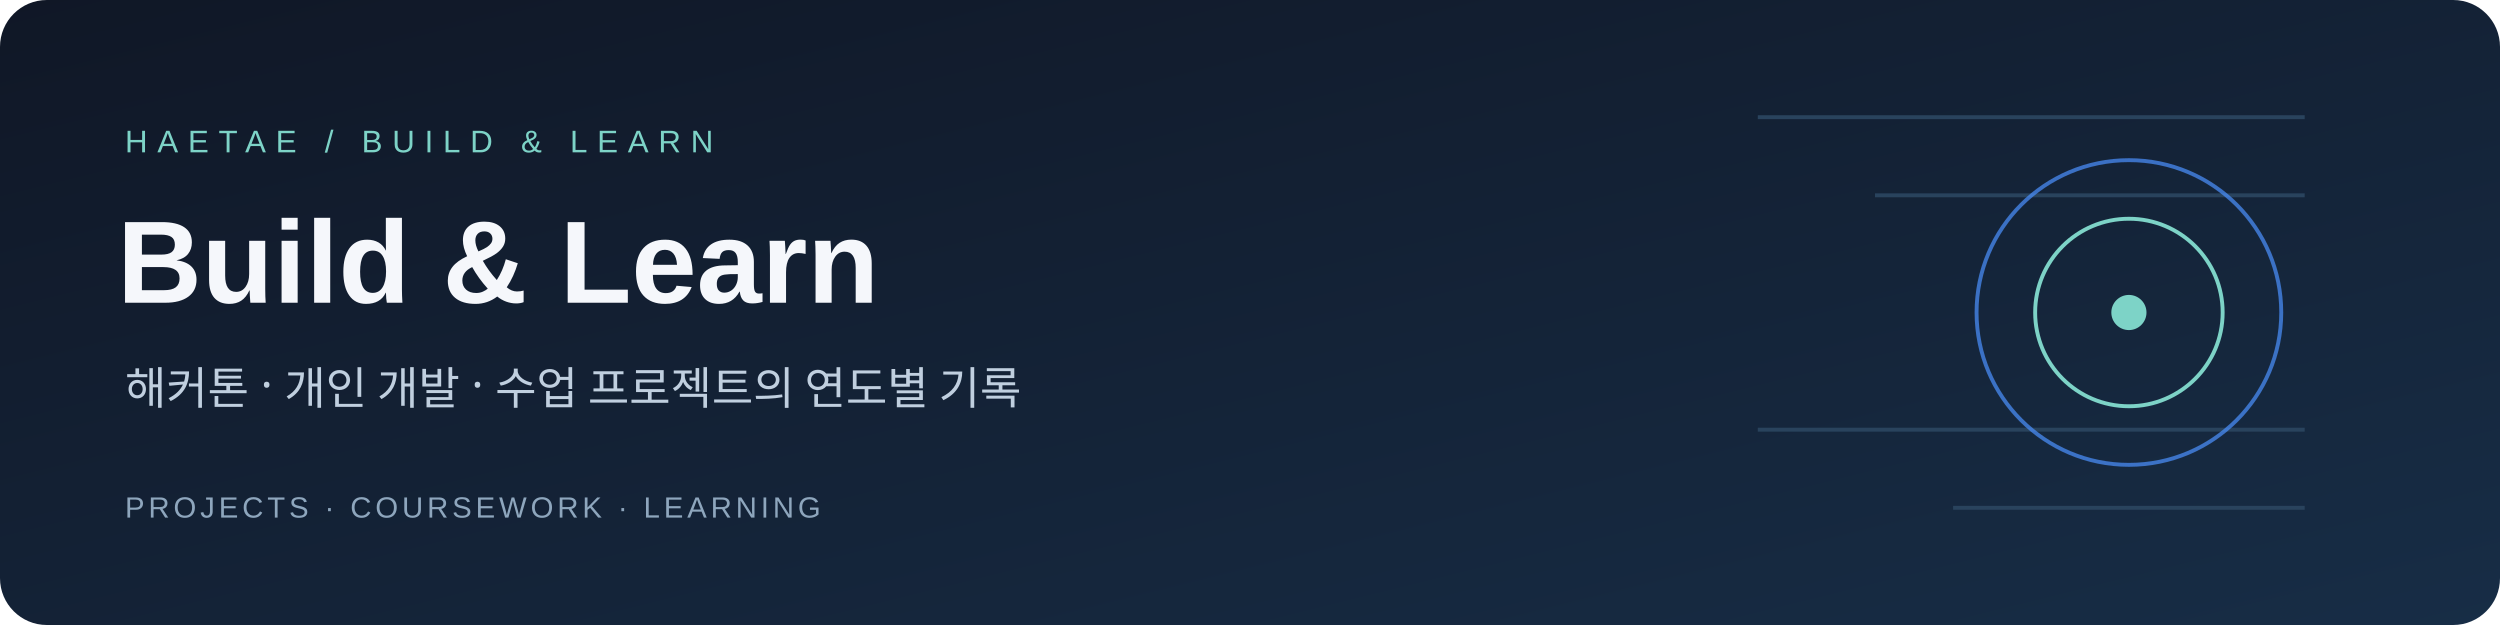
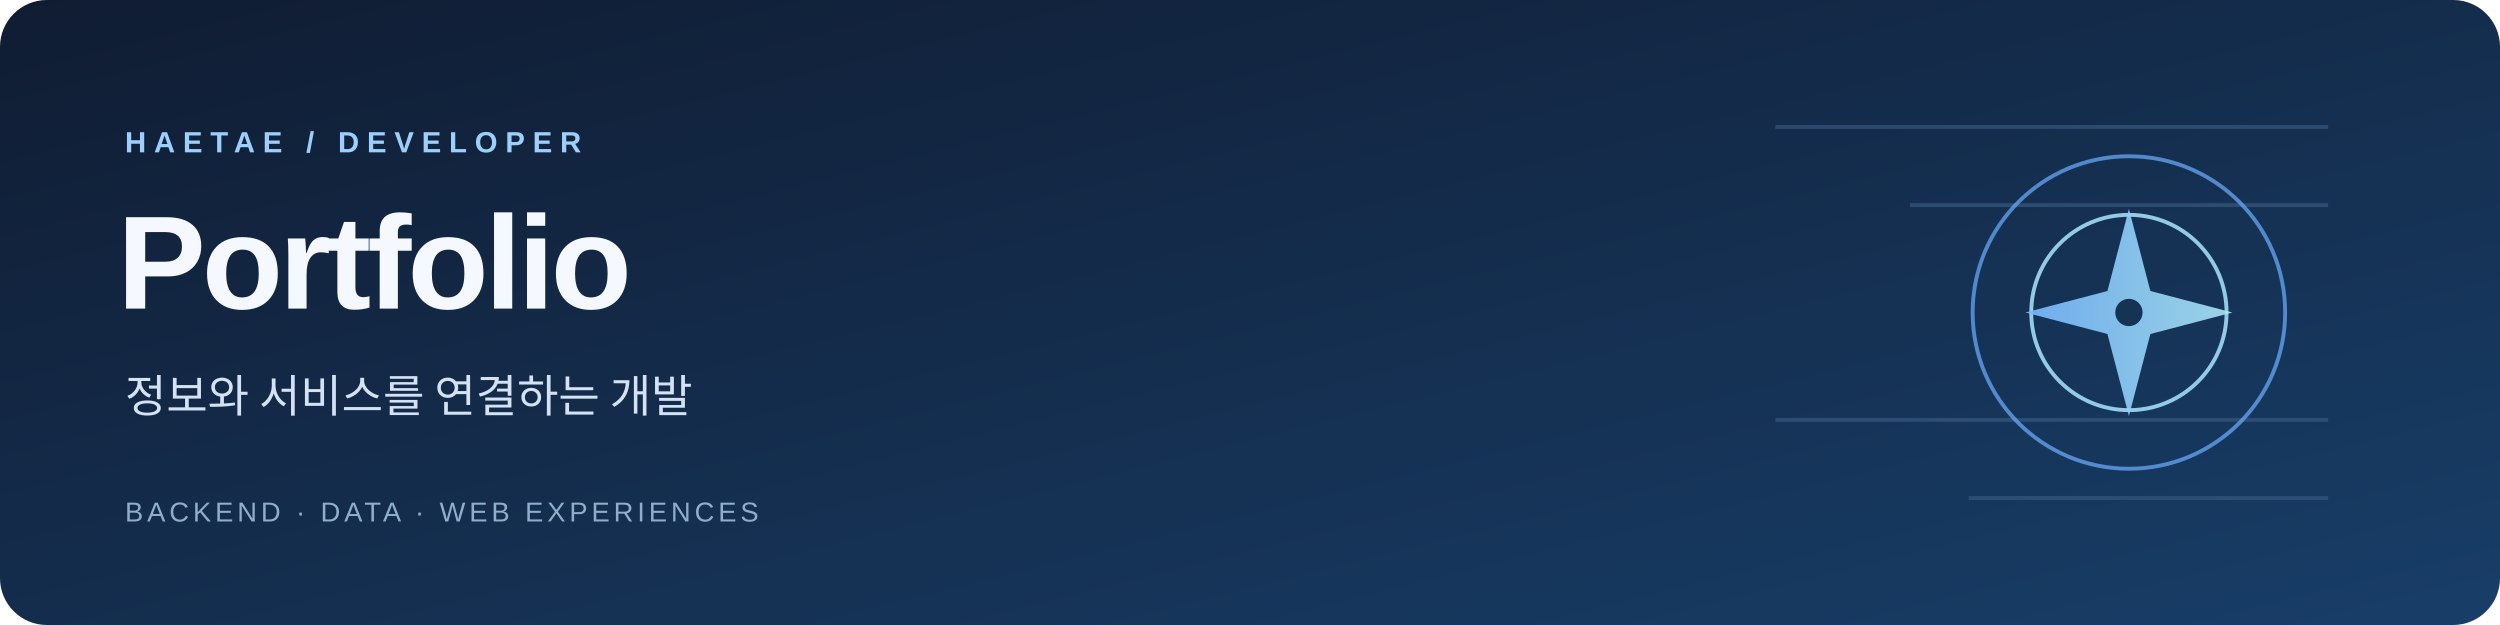
<svg xmlns="http://www.w3.org/2000/svg" width="1280" height="320" viewBox="0 0 1280 320" role="img" aria-labelledby="title desc">
  <defs>
    <linearGradient id="bg" x2="1" y2="1">
-       <stop stop-color="#101726" />
-       <stop offset="1" stop-color="#172d46" />
+       <stop stop-color="#101c32" />
+       <stop offset="1" stop-color="#183e68" />
+     </linearGradient>
+     <linearGradient id="accent" x2="1">
+       <stop stop-color="#79b9ff" />
+       <stop offset="1" stop-color="#a9e5f4" />
    </linearGradient>
  </defs>
  <rect width="1280" height="320" rx="24" fill="url(#bg)" />
-   <path d="M900 60h280M960 100h220M900 220h280M1000 260h180" stroke="#29435d" stroke-width="2" />
-   <circle cx="1090" cy="160" r="78" fill="none" stroke="#4b91ff" stroke-width="2" opacity=".7" />
-   <circle cx="1090" cy="160" r="48" fill="none" stroke="#7dd3c7" stroke-width="2" />
-   <circle cx="1090" cy="160" r="9" fill="#7dd3c7" />
+   <path d="M909 65h283M978 105h214M909 215h283M1008 255h184" stroke="#36577e" stroke-width="2" opacity=".7" />
+   <circle cx="1090" cy="160" r="80" fill="none" stroke="#6bafff" stroke-width="2" opacity=".7" />
+   <circle cx="1090" cy="160" r="50" fill="none" stroke="#a1dcf5" stroke-width="2" opacity=".9" />
+   <path d="m1090 107 11 42 42 11-42 11-11 42-11-42-42-11 42-11Z" fill="url(#accent)" opacity=".9" />
+   <circle cx="1090" cy="160" r="7" fill="#153352" />
  <g font-family="Segoe UI, Arial, sans-serif">
-     <text x="64" y="78" font-size="16" letter-spacing="5" fill="#7dd3c7">HAETAE / BUILD &amp; LEARN</text>
-     <text x="60" y="155" font-size="60" font-weight="700" fill="#f5f7fb">Build &amp; Learn</text>
-     <text x="64" y="207" font-family="Malgun Gothic, sans-serif" font-size="23" fill="#c0cfdf">해커톤 · 개인 개발 · 수업 프로젝트의 연도별 기록</text>
-     <text x="64" y="265" font-size="15" letter-spacing="2" fill="#8ea6bd">PROJECTS · COURSEWORK · LEARNING</text>
+     <text x="64" y="78" font-size="15" font-weight="600" letter-spacing="4" fill="#9ccffc">
+       HAETAE / DEVELOPER
+     </text>
+     <text x="60" y="158" font-size="68" font-weight="700" letter-spacing="-2" fill="#f5f9ff">
+       Portfolio
+     </text>
+     <text x="64" y="211" font-family="Malgun Gothic, sans-serif" font-size="23" fill="#d3e2f4">
+       정보와 서비스를 연결하는 개발
+     </text>
+     <text x="64" y="267" font-size="14" letter-spacing="2" fill="#8faecc">
+       BACKEND · DATA · WEB EXPERIENCES
+     </text>
  </g>
</svg>
